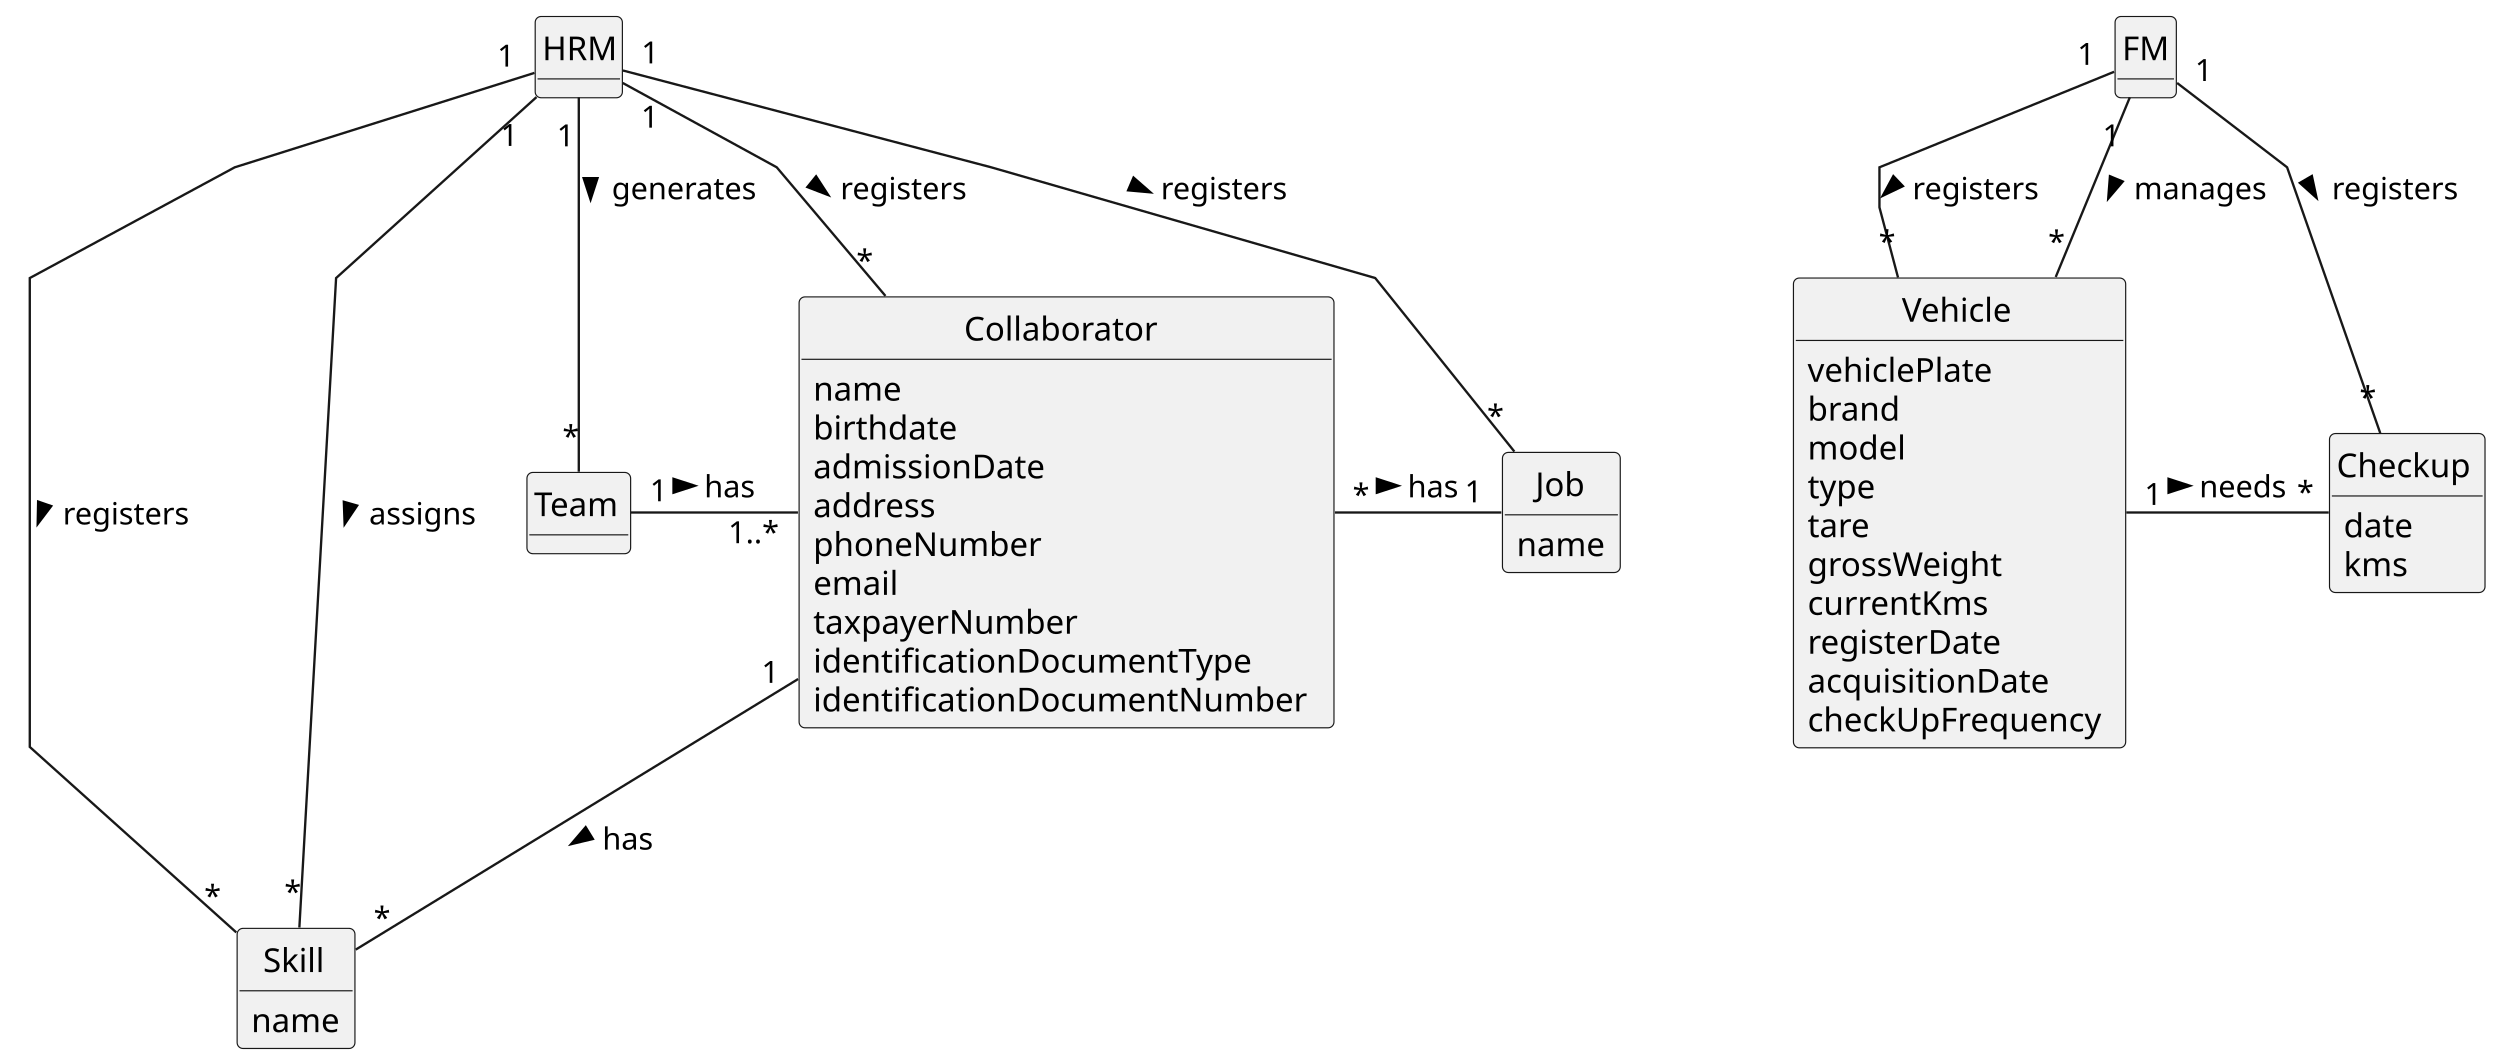
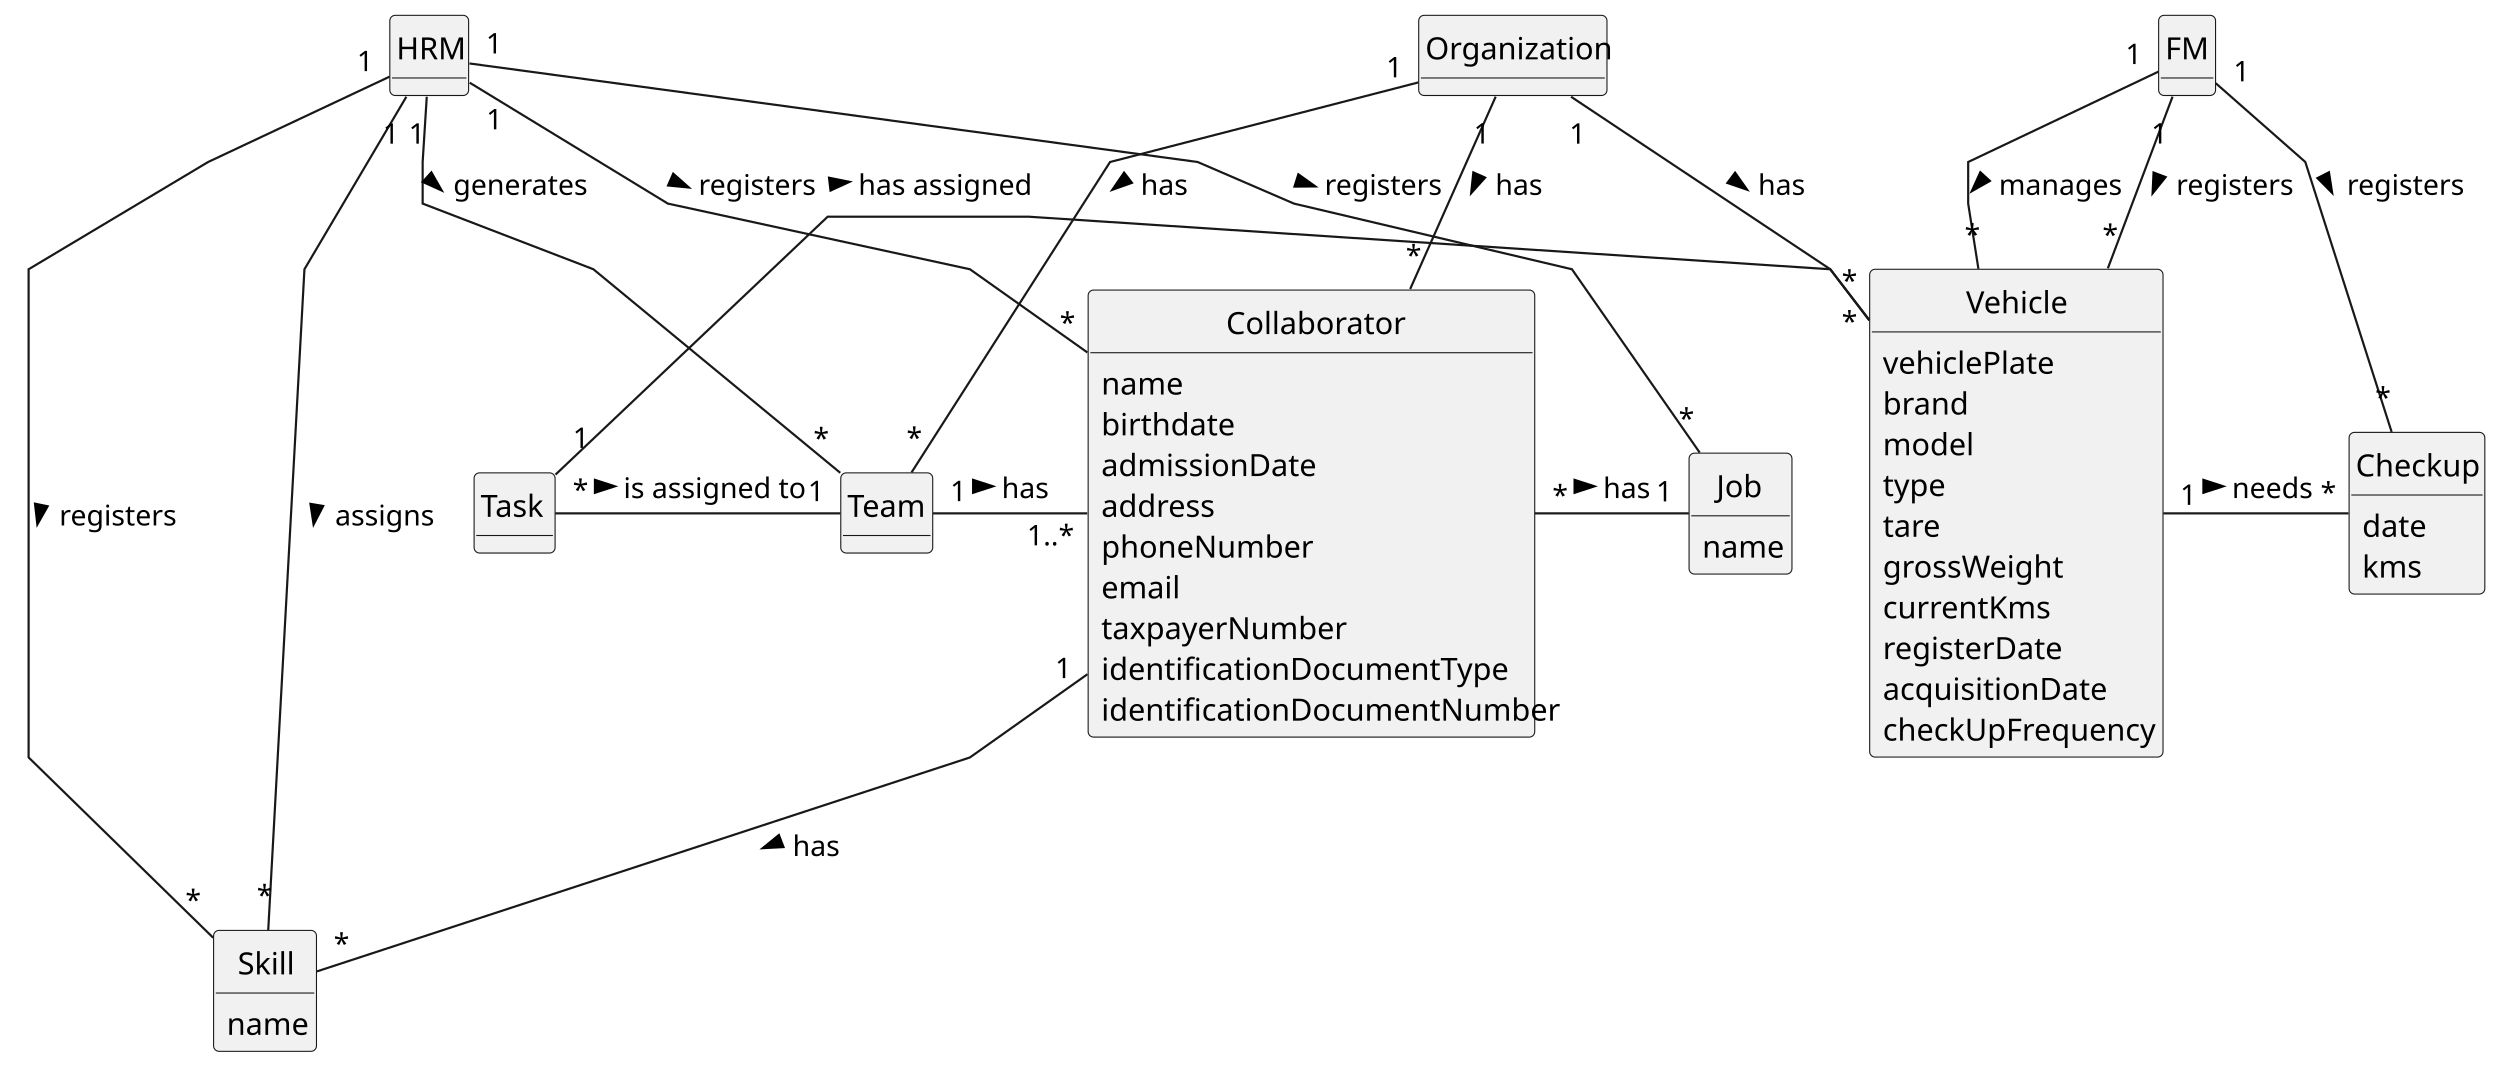
- <svg xmlns="http://www.w3.org/2000/svg" contentStyleType="text/css" height="451px" preserveAspectRatio="none" style="width:1061px;height:451px;background:#FFFFFF;" version="1.1" viewBox="0 0 1061 451" width="1061px" zoomAndPan="magnify">
+ <svg xmlns="http://www.w3.org/2000/svg" contentStyleType="text/css" height="487px" preserveAspectRatio="none" style="width:1142px;height:487px;background:#FFFFFF;" version="1.1" viewBox="0 0 1142 487" width="1142px" zoomAndPan="magnify">
  <defs />
  <g>
    <g id="elem_HRM">
-       <rect codeLine="17" fill="#F1F1F1" height="34.488" id="HRM" rx="2.5" ry="2.5" style="stroke:#181818;stroke-width:0.5;" width="37" x="227.139" y="7" />
-       <text fill="#000000" font-family="sans-serif" font-size="14" lengthAdjust="spacing" textLength="31" x="230.139" y="25.535">HRM</text>
-       <line style="stroke:#181818;stroke-width:0.5;" x1="228.139" x2="263.139" y1="33.488" y2="33.488" />
+       <rect codeLine="17" fill="#F1F1F1" height="36.621" id="HRM" rx="2.5" ry="2.5" style="stroke:#181818;stroke-width:0.5;" width="36" x="178.067" y="7" />
+       <text fill="#000000" font-family="sans-serif" font-size="14" lengthAdjust="spacing" textLength="30" x="181.067" y="27.107">HRM</text>
+       <line style="stroke:#181818;stroke-width:0.5;" x1="179.067" x2="213.067" y1="35.621" y2="35.621" />
    </g>
    <g id="elem_FM">
-       <rect codeLine="20" fill="#F1F1F1" height="34.488" id="FM" rx="2.5" ry="2.5" style="stroke:#181818;stroke-width:0.5;" width="26" x="897.639" y="7" />
-       <text fill="#000000" font-family="sans-serif" font-size="14" lengthAdjust="spacing" textLength="20" x="900.639" y="25.535">FM</text>
-       <line style="stroke:#181818;stroke-width:0.5;" x1="898.639" x2="922.639" y1="33.488" y2="33.488" />
+       <rect codeLine="20" fill="#F1F1F1" height="36.621" id="FM" rx="2.5" ry="2.5" style="stroke:#181818;stroke-width:0.5;" width="26" x="986.067" y="7" />
+       <text fill="#000000" font-family="sans-serif" font-size="14" lengthAdjust="spacing" textLength="20" x="989.067" y="27.107">FM</text>
+       <line style="stroke:#181818;stroke-width:0.5;" x1="987.067" x2="1011.067" y1="35.621" y2="35.621" />
+     </g>
+     <g id="elem_Organization">
+       <rect codeLine="23" fill="#F1F1F1" height="36.621" id="Organization" rx="2.5" ry="2.5" style="stroke:#181818;stroke-width:0.5;" width="86" x="648.067" y="7" />
+       <text fill="#000000" font-family="sans-serif" font-size="14" lengthAdjust="spacing" textLength="80" x="651.067" y="27.107">Organization</text>
+       <line style="stroke:#181818;stroke-width:0.5;" x1="649.067" x2="733.067" y1="35.621" y2="35.621" />
    </g>
    <g id="elem_Skill">
-       <rect codeLine="23" fill="#F1F1F1" height="50.977" id="Skill" rx="2.5" ry="2.5" style="stroke:#181818;stroke-width:0.5;" width="50" x="100.639" y="394" />
-       <text fill="#000000" font-family="sans-serif" font-size="14" lengthAdjust="spacing" textLength="28" x="111.639" y="412.535">Skill</text>
-       <line style="stroke:#181818;stroke-width:0.5;" x1="101.639" x2="149.639" y1="420.488" y2="420.488" />
-       <text fill="#000000" font-family="sans-serif" font-size="14" lengthAdjust="spacing" textLength="38" x="106.639" y="438.023">name</text>
+       <rect codeLine="26" fill="#F1F1F1" height="55.242" id="Skill" rx="2.5" ry="2.5" style="stroke:#181818;stroke-width:0.5;" width="47" x="97.567" y="425" />
+       <text fill="#000000" font-family="sans-serif" font-size="14" lengthAdjust="spacing" textLength="25" x="108.567" y="445.107">Skill</text>
+       <line style="stroke:#181818;stroke-width:0.5;" x1="98.567" x2="143.567" y1="453.621" y2="453.621" />
+       <text fill="#000000" font-family="sans-serif" font-size="14" lengthAdjust="spacing" textLength="35" x="103.567" y="472.728">name</text>
    </g>
    <g id="elem_Job">
-       <rect codeLine="27" fill="#F1F1F1" height="50.977" id="Job" rx="2.5" ry="2.5" style="stroke:#181818;stroke-width:0.5;" width="50" x="637.639" y="192" />
-       <text fill="#000000" font-family="sans-serif" font-size="14" lengthAdjust="spacing" textLength="22" x="651.639" y="210.535">Job</text>
-       <line style="stroke:#181818;stroke-width:0.5;" x1="638.639" x2="686.639" y1="218.488" y2="218.488" />
-       <text fill="#000000" font-family="sans-serif" font-size="14" lengthAdjust="spacing" textLength="38" x="643.639" y="236.023">name</text>
+       <rect codeLine="30" fill="#F1F1F1" height="55.242" id="Job" rx="2.5" ry="2.5" style="stroke:#181818;stroke-width:0.5;" width="47" x="771.567" y="207" />
+       <text fill="#000000" font-family="sans-serif" font-size="14" lengthAdjust="spacing" textLength="22" x="784.067" y="227.107">Job</text>
+       <line style="stroke:#181818;stroke-width:0.5;" x1="772.567" x2="817.567" y1="235.621" y2="235.621" />
+       <text fill="#000000" font-family="sans-serif" font-size="14" lengthAdjust="spacing" textLength="35" x="777.567" y="254.728">name</text>
    </g>
    <g id="elem_Collaborator">
-       <rect codeLine="31" fill="#F1F1F1" height="182.883" id="Collaborator" rx="2.5" ry="2.5" style="stroke:#181818;stroke-width:0.5;" width="227" x="339.139" y="126" />
-       <text fill="#000000" font-family="sans-serif" font-size="14" lengthAdjust="spacing" textLength="87" x="409.139" y="144.535">Collaborator</text>
-       <line style="stroke:#181818;stroke-width:0.5;" x1="340.139" x2="565.139" y1="152.488" y2="152.488" />
-       <text fill="#000000" font-family="sans-serif" font-size="14" lengthAdjust="spacing" textLength="38" x="345.139" y="170.023">name</text>
-       <text fill="#000000" font-family="sans-serif" font-size="14" lengthAdjust="spacing" textLength="63" x="345.139" y="186.512">birthdate</text>
-       <text fill="#000000" font-family="sans-serif" font-size="14" lengthAdjust="spacing" textLength="101" x="345.139" y="203">admissionDate</text>
-       <text fill="#000000" font-family="sans-serif" font-size="14" lengthAdjust="spacing" textLength="54" x="345.139" y="219.488">address</text>
-       <text fill="#000000" font-family="sans-serif" font-size="14" lengthAdjust="spacing" textLength="99" x="345.139" y="235.977">phoneNumber</text>
-       <text fill="#000000" font-family="sans-serif" font-size="14" lengthAdjust="spacing" textLength="37" x="345.139" y="252.465">email</text>
-       <text fill="#000000" font-family="sans-serif" font-size="14" lengthAdjust="spacing" textLength="115" x="345.139" y="268.953">taxpayerNumber</text>
-       <text fill="#000000" font-family="sans-serif" font-size="14" lengthAdjust="spacing" textLength="193" x="345.139" y="285.441">identificationDocumentType</text>
-       <text fill="#000000" font-family="sans-serif" font-size="14" lengthAdjust="spacing" textLength="215" x="345.139" y="301.93">identificationDocumentNumber</text>
+       <rect codeLine="34" fill="#F1F1F1" height="204.211" id="Collaborator" rx="2.5" ry="2.5" style="stroke:#181818;stroke-width:0.5;" width="204" x="497.067" y="132.5" />
+       <text fill="#000000" font-family="sans-serif" font-size="14" lengthAdjust="spacing" textLength="78" x="560.067" y="152.607">Collaborator</text>
+       <line style="stroke:#181818;stroke-width:0.5;" x1="498.067" x2="700.067" y1="161.121" y2="161.121" />
+       <text fill="#000000" font-family="sans-serif" font-size="14" lengthAdjust="spacing" textLength="35" x="503.067" y="180.228">name</text>
+       <text fill="#000000" font-family="sans-serif" font-size="14" lengthAdjust="spacing" textLength="56" x="503.067" y="198.85">birthdate</text>
+       <text fill="#000000" font-family="sans-serif" font-size="14" lengthAdjust="spacing" textLength="93" x="503.067" y="217.471">admissionDate</text>
+       <text fill="#000000" font-family="sans-serif" font-size="14" lengthAdjust="spacing" textLength="51" x="503.067" y="236.092">address</text>
+       <text fill="#000000" font-family="sans-serif" font-size="14" lengthAdjust="spacing" textLength="89" x="503.067" y="254.713">phoneNumber</text>
+       <text fill="#000000" font-family="sans-serif" font-size="14" lengthAdjust="spacing" textLength="33" x="503.067" y="273.334">email</text>
+       <text fill="#000000" font-family="sans-serif" font-size="14" lengthAdjust="spacing" textLength="103" x="503.067" y="291.955">taxpayerNumber</text>
+       <text fill="#000000" font-family="sans-serif" font-size="14" lengthAdjust="spacing" textLength="175" x="503.067" y="310.576">identificationDocumentType</text>
+       <text fill="#000000" font-family="sans-serif" font-size="14" lengthAdjust="spacing" textLength="192" x="503.067" y="329.197">identificationDocumentNumber</text>
    </g>
    <g id="elem_Team">
-       <rect codeLine="43" fill="#F1F1F1" height="34.488" id="Team" rx="2.5" ry="2.5" style="stroke:#181818;stroke-width:0.5;" width="44" x="223.639" y="200.5" />
-       <text fill="#000000" font-family="sans-serif" font-size="14" lengthAdjust="spacing" textLength="38" x="226.639" y="219.035">Team</text>
-       <line style="stroke:#181818;stroke-width:0.5;" x1="224.639" x2="266.639" y1="226.988" y2="226.988" />
+       <rect codeLine="46" fill="#F1F1F1" height="36.621" id="Team" rx="2.5" ry="2.5" style="stroke:#181818;stroke-width:0.5;" width="42" x="384.067" y="216" />
+       <text fill="#000000" font-family="sans-serif" font-size="14" lengthAdjust="spacing" textLength="36" x="387.067" y="236.107">Team</text>
+       <line style="stroke:#181818;stroke-width:0.5;" x1="385.067" x2="425.067" y1="244.621" y2="244.621" />
+     </g>
+     <g id="elem_Task">
+       <rect codeLine="49" fill="#F1F1F1" height="36.621" id="Task" rx="2.5" ry="2.5" style="stroke:#181818;stroke-width:0.5;" width="37" x="216.567" y="216" />
+       <text fill="#000000" font-family="sans-serif" font-size="14" lengthAdjust="spacing" textLength="31" x="219.567" y="236.107">Task</text>
+       <line style="stroke:#181818;stroke-width:0.5;" x1="217.567" x2="252.567" y1="244.621" y2="244.621" />
    </g>
    <g id="elem_Vehicle">
-       <rect codeLine="46" fill="#F1F1F1" height="199.371" id="Vehicle" rx="2.5" ry="2.5" style="stroke:#181818;stroke-width:0.5;" width="141" x="761.139" y="118" />
-       <text fill="#000000" font-family="sans-serif" font-size="14" lengthAdjust="spacing" textLength="49" x="807.139" y="136.535">Vehicle</text>
-       <line style="stroke:#181818;stroke-width:0.5;" x1="762.139" x2="901.139" y1="144.488" y2="144.488" />
-       <text fill="#000000" font-family="sans-serif" font-size="14" lengthAdjust="spacing" textLength="80" x="767.139" y="162.023">vehiclePlate</text>
-       <text fill="#000000" font-family="sans-serif" font-size="14" lengthAdjust="spacing" textLength="41" x="767.139" y="178.512">brand</text>
-       <text fill="#000000" font-family="sans-serif" font-size="14" lengthAdjust="spacing" textLength="43" x="767.139" y="195">model</text>
-       <text fill="#000000" font-family="sans-serif" font-size="14" lengthAdjust="spacing" textLength="29" x="767.139" y="211.488">type</text>
-       <text fill="#000000" font-family="sans-serif" font-size="14" lengthAdjust="spacing" textLength="27" x="767.139" y="227.977">tare</text>
-       <text fill="#000000" font-family="sans-serif" font-size="14" lengthAdjust="spacing" textLength="85" x="767.139" y="244.465">grossWeight</text>
-       <text fill="#000000" font-family="sans-serif" font-size="14" lengthAdjust="spacing" textLength="79" x="767.139" y="260.953">currentKms</text>
-       <text fill="#000000" font-family="sans-serif" font-size="14" lengthAdjust="spacing" textLength="84" x="767.139" y="277.441">registerDate</text>
-       <text fill="#000000" font-family="sans-serif" font-size="14" lengthAdjust="spacing" textLength="106" x="767.139" y="293.93">acquisitionDate</text>
-       <text fill="#000000" font-family="sans-serif" font-size="14" lengthAdjust="spacing" textLength="129" x="767.139" y="310.418">checkUpFrequency</text>
+       <rect codeLine="52" fill="#F1F1F1" height="222.832" id="Vehicle" rx="2.5" ry="2.5" style="stroke:#181818;stroke-width:0.5;" width="134" x="854.067" y="123" />
+       <text fill="#000000" font-family="sans-serif" font-size="14" lengthAdjust="spacing" textLength="46" x="898.067" y="143.107">Vehicle</text>
+       <line style="stroke:#181818;stroke-width:0.5;" x1="855.067" x2="987.067" y1="151.621" y2="151.621" />
+       <text fill="#000000" font-family="sans-serif" font-size="14" lengthAdjust="spacing" textLength="76" x="860.067" y="170.728">vehiclePlate</text>
+       <text fill="#000000" font-family="sans-serif" font-size="14" lengthAdjust="spacing" textLength="37" x="860.067" y="189.35">brand</text>
+       <text fill="#000000" font-family="sans-serif" font-size="14" lengthAdjust="spacing" textLength="38" x="860.067" y="207.971">model</text>
+       <text fill="#000000" font-family="sans-serif" font-size="14" lengthAdjust="spacing" textLength="27" x="860.067" y="226.592">type</text>
+       <text fill="#000000" font-family="sans-serif" font-size="14" lengthAdjust="spacing" textLength="25" x="860.067" y="245.213">tare</text>
+       <text fill="#000000" font-family="sans-serif" font-size="14" lengthAdjust="spacing" textLength="79" x="860.067" y="263.834">grossWeight</text>
+       <text fill="#000000" font-family="sans-serif" font-size="14" lengthAdjust="spacing" textLength="72" x="860.067" y="282.455">currentKms</text>
+       <text fill="#000000" font-family="sans-serif" font-size="14" lengthAdjust="spacing" textLength="78" x="860.067" y="301.076">registerDate</text>
+       <text fill="#000000" font-family="sans-serif" font-size="14" lengthAdjust="spacing" textLength="97" x="860.067" y="319.697">acquisitionDate</text>
+       <text fill="#000000" font-family="sans-serif" font-size="14" lengthAdjust="spacing" textLength="122" x="860.067" y="338.318">checkUpFrequency</text>
    </g>
    <g id="elem_Checkup">
-       <rect codeLine="59" fill="#F1F1F1" height="67.465" id="Checkup" rx="2.5" ry="2.5" style="stroke:#181818;stroke-width:0.5;" width="66" x="988.639" y="184" />
-       <text fill="#000000" font-family="sans-serif" font-size="14" lengthAdjust="spacing" textLength="60" x="991.639" y="202.535">Checkup</text>
-       <line style="stroke:#181818;stroke-width:0.5;" x1="989.639" x2="1053.639" y1="210.488" y2="210.488" />
-       <text fill="#000000" font-family="sans-serif" font-size="14" lengthAdjust="spacing" textLength="30" x="994.639" y="228.023">date</text>
-       <text fill="#000000" font-family="sans-serif" font-size="14" lengthAdjust="spacing" textLength="28" x="994.639" y="244.512">kms</text>
+       <rect codeLine="65" fill="#F1F1F1" height="73.863" id="Checkup" rx="2.5" ry="2.5" style="stroke:#181818;stroke-width:0.5;" width="62" x="1073.067" y="197.5" />
+       <text fill="#000000" font-family="sans-serif" font-size="14" lengthAdjust="spacing" textLength="56" x="1076.067" y="217.607">Checkup</text>
+       <line style="stroke:#181818;stroke-width:0.5;" x1="1074.067" x2="1134.067" y1="226.121" y2="226.121" />
+       <text fill="#000000" font-family="sans-serif" font-size="14" lengthAdjust="spacing" textLength="28" x="1079.067" y="245.228">date</text>
+       <text fill="#000000" font-family="sans-serif" font-size="14" lengthAdjust="spacing" textLength="25" x="1079.067" y="263.85">kms</text>
    </g>
    <g id="link_HRM_Skill">
-       <path codeLine="64" d="M226.849,30.92 C187.419,43.34 99.639,71 99.639,71 C99.639,71 12.639,118 12.639,118 C12.639,118 12.639,317 12.639,317 C12.639,317 66.959,365.8 100.279,395.72 " fill="none" id="HRM-Skill" style="stroke:#181818;stroke-width:1.0;" />
-       <polygon fill="#000000" points="16,222.379,21.741,214.797,16.188,212.87,16,222.379" style="stroke:#000000;stroke-width:1.0;" />
-       <text fill="#000000" font-family="sans-serif" font-size="13" lengthAdjust="spacing" textLength="55" x="26.639" y="222.568">registers</text>
-       <text fill="#000000" font-family="sans-serif" font-size="13" lengthAdjust="spacing" textLength="8" x="211.015" y="28.258">1</text>
-       <text fill="#000000" font-family="sans-serif" font-size="13" lengthAdjust="spacing" textLength="6" x="86.657" y="384.927">*</text>
+       <path codeLine="70" d="M178.007,34.99 C148.957,48.65 95.067,74 95.067,74 C95.067,74 13.067,123 13.067,123 C13.067,123 13.067,346 13.067,346 C13.067,346 65.577,397.29 97.367,428.35 " fill="none" id="HRM-Skill" style="stroke:#181818;stroke-width:1.0;" />
+       <polygon fill="#000000" points="17.063,239.544,21.758,231.273,16,230.093,17.063,239.544" style="stroke:#000000;stroke-width:1.0;" />
+       <text fill="#000000" font-family="sans-serif" font-size="13" lengthAdjust="spacing" textLength="50" x="27.067" y="240.028">registers</text>
+       <text fill="#000000" font-family="sans-serif" font-size="13" lengthAdjust="spacing" textLength="7" x="163.056" y="32.507">1</text>
+       <text fill="#000000" font-family="sans-serif" font-size="13" lengthAdjust="spacing" textLength="5" x="84.67" y="415.795">*</text>
    </g>
    <g id="link_HRM_Skill">
-       <path codeLine="67" d="M227.699,41.2 C198.189,67.84 142.639,118 142.639,118 C142.639,118 131.119,321.66 127.049,393.65 " fill="none" id="HRM-Skill-1" style="stroke:#181818;stroke-width:1.0;" />
-       <polygon fill="#000000" points="146.266,222.463,151.576,214.573,145.924,212.959,146.266,222.463" style="stroke:#000000;stroke-width:1.0;" />
-       <text fill="#000000" font-family="sans-serif" font-size="13" lengthAdjust="spacing" textLength="48" x="156.639" y="222.568">assigns</text>
-       <text fill="#000000" font-family="sans-serif" font-size="13" lengthAdjust="spacing" textLength="8" x="212.431" y="61.921">1</text>
-       <text fill="#000000" font-family="sans-serif" font-size="13" lengthAdjust="spacing" textLength="6" x="120.661" y="383.13">*</text>
+       <path codeLine="73" d="M185.617,44.2 C169.157,72.06 139.067,123 139.067,123 C139.067,123 126.807,346.69 122.527,424.9 " fill="none" id="HRM-Skill-1" style="stroke:#181818;stroke-width:1.0;" />
+       <polygon fill="#000000" points="143.249,239.578,147.627,231.135,141.829,230.174,143.249,239.578" style="stroke:#000000;stroke-width:1.0;" />
+       <text fill="#000000" font-family="sans-serif" font-size="13" lengthAdjust="spacing" textLength="45" x="153.067" y="240.028">assigns</text>
+       <text fill="#000000" font-family="sans-serif" font-size="13" lengthAdjust="spacing" textLength="7" x="174.868" y="65.628">1</text>
+       <text fill="#000000" font-family="sans-serif" font-size="13" lengthAdjust="spacing" textLength="5" x="117.286" y="413.586">*</text>
    </g>
    <g id="link_HRM_Job">
-       <path codeLine="65" d="M264.369,29.92 C309.509,41.79 420.639,71 420.639,71 C420.639,71 583.639,118 583.639,118 C583.639,118 619.299,162.46 642.699,191.64 " fill="none" id="HRM-Job" style="stroke:#181818;stroke-width:1.0;" />
-       <polygon fill="#000000" points="488.236,81.621,481.075,75.363,478.764,80.768,488.236,81.621" style="stroke:#000000;stroke-width:1.0;" />
-       <text fill="#000000" font-family="sans-serif" font-size="13" lengthAdjust="spacing" textLength="55" x="492.639" y="84.568">registers</text>
-       <text fill="#000000" font-family="sans-serif" font-size="13" lengthAdjust="spacing" textLength="8" x="272.182" y="26.915">1</text>
-       <text fill="#000000" font-family="sans-serif" font-size="13" lengthAdjust="spacing" textLength="6" x="631.107" y="181.118">*</text>
+       <path codeLine="71" d="M214.447,28.99 C286.667,38.76 547.067,74 547.067,74 C547.067,74 591.067,93 591.067,93 C591.067,93 718.067,123 718.067,123 C718.067,123 753.637,174.05 776.427,206.75 " fill="none" id="HRM-Job" style="stroke:#181818;stroke-width:1.0;" />
+       <polygon fill="#000000" points="600.834,85.153,593.096,79.624,591.324,85.228,600.834,85.153" style="stroke:#000000;stroke-width:1.0;" />
+       <text fill="#000000" font-family="sans-serif" font-size="13" lengthAdjust="spacing" textLength="50" x="605.067" y="89.028">registers</text>
+       <text fill="#000000" font-family="sans-serif" font-size="13" lengthAdjust="spacing" textLength="7" x="221.968" y="24.411">1</text>
+       <text fill="#000000" font-family="sans-serif" font-size="13" lengthAdjust="spacing" textLength="5" x="766.802" y="195.854">*</text>
    </g>
    <g id="link_HRM_Collaborator">
-       <path codeLine="66" d="M264.279,35.21 C289.029,48.76 329.639,71 329.639,71 C329.639,71 350.929,96.18 375.789,125.59 " fill="none" id="HRM-Collaborator" style="stroke:#181818;stroke-width:1.0;" />
-       <polygon fill="#000000" points="351.523,82.804,346.347,74.825,342.646,79.391,351.523,82.804" style="stroke:#000000;stroke-width:1.0;" />
-       <text fill="#000000" font-family="sans-serif" font-size="13" lengthAdjust="spacing" textLength="55" x="356.639" y="84.568">registers</text>
-       <text fill="#000000" font-family="sans-serif" font-size="13" lengthAdjust="spacing" textLength="8" x="272.061" y="54.179">1</text>
-       <text fill="#000000" font-family="sans-serif" font-size="13" lengthAdjust="spacing" textLength="6" x="363.426" y="115.254">*</text>
+       <path codeLine="72" d="M214.557,37.78 C245.657,56.75 305.067,93 305.067,93 C305.067,93 443.067,123 443.067,123 C443.067,123 467.347,140.2 496.757,161.03 " fill="none" id="HRM-Collaborator" style="stroke:#181818;stroke-width:1.0;" />
+       <polygon fill="#000000" points="314.649,85.647,307.536,79.333,305.183,84.72,314.649,85.647" style="stroke:#000000;stroke-width:1.0;" />
+       <text fill="#000000" font-family="sans-serif" font-size="13" lengthAdjust="spacing" textLength="50" x="319.067" y="89.028">registers</text>
+       <text fill="#000000" font-family="sans-serif" font-size="13" lengthAdjust="spacing" textLength="7" x="222.116" y="59.067">1</text>
+       <text fill="#000000" font-family="sans-serif" font-size="13" lengthAdjust="spacing" textLength="5" x="484.06" y="152.042">*</text>
    </g>
    <g id="link_HRM_Team">
-       <path codeLine="68" d="M245.639,41.33 C245.639,77.51 245.639,164.07 245.639,200.21 " fill="none" id="HRM-Team" style="stroke:#181818;stroke-width:1.0;" />
-       <polygon fill="#000000" points="250.639,84.655,253.578,75.61,247.7,75.61,250.639,84.655" style="stroke:#000000;stroke-width:1.0;" />
-       <text fill="#000000" font-family="sans-serif" font-size="13" lengthAdjust="spacing" textLength="61" x="259.639" y="84.568">generates</text>
-       <text fill="#000000" font-family="sans-serif" font-size="13" lengthAdjust="spacing" textLength="8" x="236.314" y="62.094">1</text>
-       <text fill="#000000" font-family="sans-serif" font-size="13" lengthAdjust="spacing" textLength="6" x="238.683" y="189.848">*</text>
+       <path codeLine="74" d="M194.947,44.19 C194.097,57.69 193.067,74 193.067,74 C193.067,74 193.067,93 193.067,93 C193.067,93 271.067,123 271.067,123 C271.067,123 346.047,184.83 383.837,215.99 " fill="none" id="HRM-Team" style="stroke:#181818;stroke-width:1.0;" />
+       <polygon fill="#000000" points="201.766,87.01,197.052,78.75,193.097,83.098,201.766,87.01" style="stroke:#000000;stroke-width:1.0;" />
+       <text fill="#000000" font-family="sans-serif" font-size="13" lengthAdjust="spacing" textLength="57" x="207.067" y="89.028">generates</text>
+       <text fill="#000000" font-family="sans-serif" font-size="13" lengthAdjust="spacing" textLength="7" x="186.705" y="65.616">1</text>
+       <text fill="#000000" font-family="sans-serif" font-size="13" lengthAdjust="spacing" textLength="5" x="371.569" y="204.849">*</text>
+     </g>
+     <g id="link_Organization_Collaborator">
+       <path codeLine="75" d="M683.227,44.15 C674.357,64.09 659.197,98.21 644.167,132.03 " fill="none" id="Organization-Collaborator" style="stroke:#181818;stroke-width:1.0;" />
+       <polygon fill="#000000" points="672.036,88.215,678.395,81.143,673.024,78.755,672.036,88.215" style="stroke:#000000;stroke-width:1.0;" />
+       <text fill="#000000" font-family="sans-serif" font-size="13" lengthAdjust="spacing" textLength="21" x="683.067" y="89.028">has</text>
+       <text fill="#000000" font-family="sans-serif" font-size="13" lengthAdjust="spacing" textLength="7" x="673.179" y="65.565">1</text>
+       <text fill="#000000" font-family="sans-serif" font-size="13" lengthAdjust="spacing" textLength="5" x="642.162" y="121.259">*</text>
+     </g>
+     <g id="link_Organization_Team">
+       <path codeLine="76" d="M647.927,37.64 C593.547,51.68 507.067,74 507.067,74 C507.067,74 442.927,174.29 416.377,215.82 " fill="none" id="Organization-Team" style="stroke:#181818;stroke-width:1.0;" />
+       <polygon fill="#000000" points="508.104,86.695,517.065,83.508,513.48,78.85,508.104,86.695" style="stroke:#000000;stroke-width:1.0;" />
+       <text fill="#000000" font-family="sans-serif" font-size="13" lengthAdjust="spacing" textLength="21" x="521.067" y="89.028">has</text>
+       <text fill="#000000" font-family="sans-serif" font-size="13" lengthAdjust="spacing" textLength="7" x="633.202" y="35.327">1</text>
+       <text fill="#000000" font-family="sans-serif" font-size="13" lengthAdjust="spacing" textLength="5" x="414.075" y="204.627">*</text>
    </g>
    <g id="link_Collaborator_Job">
-       <path codeLine="69" d="M566.549,217.5 C593.159,217.5 619.009,217.5 637.179,217.5 " fill="none" id="Collaborator-Job" style="stroke:#181818;stroke-width:1.0;" />
-       <polygon fill="#000000" points="593.389,206.155,584.344,203.216,584.344,209.094,593.389,206.155" style="stroke:#000000;stroke-width:1.0;" />
-       <text fill="#000000" font-family="sans-serif" font-size="13" lengthAdjust="spacing" textLength="22" x="597.389" y="211.068">has</text>
-       <text fill="#000000" font-family="sans-serif" font-size="13" lengthAdjust="spacing" textLength="6" x="574.038" y="214.602">*</text>
-       <text fill="#000000" font-family="sans-serif" font-size="13" lengthAdjust="spacing" textLength="8" x="621.63" y="213.189">1</text>
+       <path codeLine="77" d="M701.087,234.5 C727.507,234.5 753.527,234.5 771.467,234.5 " fill="none" id="Collaborator-Job" style="stroke:#181818;stroke-width:1.0;" />
+       <polygon fill="#000000" points="728.317,222.145,719.272,219.207,719.272,225.084,728.317,222.145" style="stroke:#000000;stroke-width:1.0;" />
+       <text fill="#000000" font-family="sans-serif" font-size="13" lengthAdjust="spacing" textLength="21" x="732.317" y="227.528">has</text>
+       <text fill="#000000" font-family="sans-serif" font-size="13" lengthAdjust="spacing" textLength="5" x="709.089" y="230.881">*</text>
+       <text fill="#000000" font-family="sans-serif" font-size="13" lengthAdjust="spacing" textLength="7" x="756.506" y="229.039">1</text>
    </g>
    <g id="link_Collaborator_Skill">
-       <path codeLine="70" d="M338.729,288.17 C271.079,329.54 190.929,378.57 150.959,403.02 " fill="none" id="Collaborator-Skill" style="stroke:#181818;stroke-width:1.0;" />
-       <polygon fill="#000000" points="242.374,358.264,251.623,356.052,248.556,351.038,242.374,358.264" style="stroke:#000000;stroke-width:1.0;" />
-       <text fill="#000000" font-family="sans-serif" font-size="13" lengthAdjust="spacing" textLength="22" x="255.639" y="360.568">has</text>
-       <text fill="#000000" font-family="sans-serif" font-size="13" lengthAdjust="spacing" textLength="8" x="323.175" y="289.799">1</text>
-       <text fill="#000000" font-family="sans-serif" font-size="13" lengthAdjust="spacing" textLength="6" x="158.57" y="394.189">*</text>
+       <path codeLine="78" d="M496.757,307.97 C467.347,328.8 443.067,346 443.067,346 C443.067,346 219.107,419.38 144.747,443.74 " fill="none" id="Collaborator-Skill" style="stroke:#181818;stroke-width:1.0;" />
+       <polygon fill="#000000" points="348.402,387.445,357.898,386.932,355.783,381.448,348.402,387.445" style="stroke:#000000;stroke-width:1.0;" />
+       <text fill="#000000" font-family="sans-serif" font-size="13" lengthAdjust="spacing" textLength="21" x="362.067" y="391.028">has</text>
+       <text fill="#000000" font-family="sans-serif" font-size="13" lengthAdjust="spacing" textLength="7" x="481.986" y="309.772">1</text>
+       <text fill="#000000" font-family="sans-serif" font-size="13" lengthAdjust="spacing" textLength="5" x="152.437" y="435.705">*</text>
    </g>
    <g id="link_Team_Collaborator">
-       <path codeLine="71" d="M267.789,217.5 C285.419,217.5 311.549,217.5 338.649,217.5 " fill="none" id="Team-Collaborator" style="stroke:#181818;stroke-width:1.0;" />
-       <polygon fill="#000000" points="294.889,206.155,285.844,203.216,285.844,209.094,294.889,206.155" style="stroke:#000000;stroke-width:1.0;" />
-       <text fill="#000000" font-family="sans-serif" font-size="13" lengthAdjust="spacing" textLength="22" x="298.889" y="211.068">has</text>
-       <text fill="#000000" font-family="sans-serif" font-size="13" lengthAdjust="spacing" textLength="8" x="275.797" y="212.744">1</text>
-       <text fill="#000000" font-family="sans-serif" font-size="13" lengthAdjust="spacing" textLength="22" x="309.032" y="230.538">1..*</text>
+       <path codeLine="79" d="M426.197,234.5 C443.677,234.5 469.897,234.5 496.667,234.5 " fill="none" id="Team-Collaborator" style="stroke:#181818;stroke-width:1.0;" />
+       <polygon fill="#000000" points="453.567,222.145,444.522,219.207,444.522,225.084,453.567,222.145" style="stroke:#000000;stroke-width:1.0;" />
+       <text fill="#000000" font-family="sans-serif" font-size="13" lengthAdjust="spacing" textLength="21" x="457.567" y="227.528">has</text>
+       <text fill="#000000" font-family="sans-serif" font-size="13" lengthAdjust="spacing" textLength="7" x="434.048" y="228.926">1</text>
+       <text fill="#000000" font-family="sans-serif" font-size="13" lengthAdjust="spacing" textLength="20" x="469.115" y="249.102">1..*</text>
+     </g>
+     <g id="link_Task_Team">
+       <path codeLine="80" d="M253.587,234.5 C285.427,234.5 350.357,234.5 383.917,234.5 " fill="none" id="Task-Team" style="stroke:#181818;stroke-width:1.0;" />
+       <polygon fill="#000000" points="280.817,222.145,271.772,219.207,271.772,225.084,280.817,222.145" style="stroke:#000000;stroke-width:1.0;" />
+       <text fill="#000000" font-family="sans-serif" font-size="13" lengthAdjust="spacing" textLength="81" x="284.817" y="227.528">is assigned to</text>
+       <text fill="#000000" font-family="sans-serif" font-size="13" lengthAdjust="spacing" textLength="5" x="261.601" y="228.415">*</text>
+       <text fill="#000000" font-family="sans-serif" font-size="13" lengthAdjust="spacing" textLength="7" x="369.06" y="228.926">1</text>
    </g>
    <g id="link_FM_Vehicle">
-       <path codeLine="72" d="M897.229,30.46 C867.299,42.64 797.639,71 797.639,71 C797.639,71 797.639,88 797.639,88 C797.639,88 800.959,100.55 805.529,117.8 " fill="none" id="FM-Vehicle" style="stroke:#181818;stroke-width:1.0;" />
-       <polygon fill="#000000" points="799.018,83.104,807.595,78.994,803.541,74.737,799.018,83.104" style="stroke:#000000;stroke-width:1.0;" />
-       <text fill="#000000" font-family="sans-serif" font-size="13" lengthAdjust="spacing" textLength="55" x="811.639" y="84.568">registers</text>
-       <text fill="#000000" font-family="sans-serif" font-size="13" lengthAdjust="spacing" textLength="8" x="881.612" y="27.535">1</text>
-       <text fill="#000000" font-family="sans-serif" font-size="13" lengthAdjust="spacing" textLength="6" x="797.3" y="107.159">*</text>
+       <path codeLine="81" d="M992.417,44.15 C985.597,62.24 974.397,91.97 962.867,122.58 " fill="none" id="FM-Vehicle" style="stroke:#181818;stroke-width:1.0;" />
+       <polygon fill="#000000" points="983.304,88.324,989.243,80.896,983.743,78.824,983.304,88.324" style="stroke:#000000;stroke-width:1.0;" />
+       <text fill="#000000" font-family="sans-serif" font-size="13" lengthAdjust="spacing" textLength="50" x="994.067" y="89.028">registers</text>
+       <text fill="#000000" font-family="sans-serif" font-size="13" lengthAdjust="spacing" textLength="7" x="982.689" y="65.565">1</text>
+       <text fill="#000000" font-family="sans-serif" font-size="13" lengthAdjust="spacing" textLength="5" x="960.384" y="111.909">*</text>
    </g>
    <g id="link_FM_Vehicle">
-       <path codeLine="73" d="M903.899,41.33 C896.699,58.78 884.659,87.97 872.449,117.56 " fill="none" id="FM-Vehicle-1" style="stroke:#181818;stroke-width:1.0;" />
-       <polygon fill="#000000" points="894.732,84.277,900.899,77.037,895.465,74.795,894.732,84.277" style="stroke:#000000;stroke-width:1.0;" />
-       <text fill="#000000" font-family="sans-serif" font-size="13" lengthAdjust="spacing" textLength="56" x="905.639" y="84.568">manages</text>
-       <text fill="#000000" font-family="sans-serif" font-size="13" lengthAdjust="spacing" textLength="8" x="892.341" y="62.094">1</text>
-       <text fill="#000000" font-family="sans-serif" font-size="13" lengthAdjust="spacing" textLength="6" x="869.226" y="107.236">*</text>
+       <path codeLine="82" d="M985.997,32.71 C958.887,45.59 899.067,74 899.067,74 C899.067,74 899.067,93 899.067,93 C899.067,93 901.007,105.38 903.737,122.8 " fill="none" id="FM-Vehicle-1" style="stroke:#181818;stroke-width:1.0;" />
+       <polygon fill="#000000" points="900.695,87.338,908.965,82.64,904.624,78.677,900.695,87.338" style="stroke:#000000;stroke-width:1.0;" />
+       <text fill="#000000" font-family="sans-serif" font-size="13" lengthAdjust="spacing" textLength="53" x="913.067" y="89.028">manages</text>
+       <text fill="#000000" font-family="sans-serif" font-size="13" lengthAdjust="spacing" textLength="7" x="970.919" y="29.273">1</text>
+       <text fill="#000000" font-family="sans-serif" font-size="13" lengthAdjust="spacing" textLength="5" x="897.404" y="111.768">*</text>
    </g>
    <g id="link_Vehicle_Checkup">
-       <path codeLine="74" d="M902.389,217.5 C931.829,217.5 964.589,217.5 988.319,217.5 " fill="none" id="Vehicle-Checkup" style="stroke:#181818;stroke-width:1.0;" />
-       <polygon fill="#000000" points="929.389,206.155,920.344,203.216,920.344,209.094,929.389,206.155" style="stroke:#000000;stroke-width:1.0;" />
-       <text fill="#000000" font-family="sans-serif" font-size="13" lengthAdjust="spacing" textLength="37" x="933.389" y="211.068">needs</text>
-       <text fill="#000000" font-family="sans-serif" font-size="13" lengthAdjust="spacing" textLength="8" x="910.097" y="214.292">1</text>
-       <text fill="#000000" font-family="sans-serif" font-size="13" lengthAdjust="spacing" textLength="6" x="974.828" y="213.506">*</text>
+       <path codeLine="83" d="M988.167,234.5 C1017.137,234.5 1049.627,234.5 1072.827,234.5 " fill="none" id="Vehicle-Checkup" style="stroke:#181818;stroke-width:1.0;" />
+       <polygon fill="#000000" points="1015.567,222.145,1006.522,219.207,1006.522,225.084,1015.567,222.145" style="stroke:#000000;stroke-width:1.0;" />
+       <text fill="#000000" font-family="sans-serif" font-size="13" lengthAdjust="spacing" textLength="35" x="1019.567" y="227.528">needs</text>
+       <text fill="#000000" font-family="sans-serif" font-size="13" lengthAdjust="spacing" textLength="7" x="995.889" y="230.624">1</text>
+       <text fill="#000000" font-family="sans-serif" font-size="13" lengthAdjust="spacing" textLength="5" x="1060.024" y="229.612">*</text>
+     </g>
+     <g id="link_Task_Vehicle">
+       <path codeLine="84" d="M253.757,216.79 C292.527,180.06 378.067,99 378.067,99 C378.067,99 470.067,99 470.067,99 C470.067,99 836.067,123 836.067,123 C836.067,123 843.457,132.7 853.887,146.37 " fill="none" id="Task-Vehicle" style="stroke:#181818;stroke-width:1.0;" />
+       <polygon fill="#000000" points="388.033,83.063,378.707,81.198,379.392,87.036,388.033,83.063" style="stroke:#000000;stroke-width:1.0;" />
+       <text fill="#000000" font-family="sans-serif" font-size="13" lengthAdjust="spacing" textLength="77" x="392.067" y="89.028">has assigned</text>
+       <text fill="#000000" font-family="sans-serif" font-size="13" lengthAdjust="spacing" textLength="7" x="261.662" y="204.6">1</text>
+       <text fill="#000000" font-family="sans-serif" font-size="13" lengthAdjust="spacing" textLength="5" x="841.265" y="132.855">*</text>
    </g>
    <g id="link_FM_Checkup">
-       <path codeLine="75" d="M923.959,35.21 C941.629,48.76 970.639,71 970.639,71 C970.639,71 995.159,140.95 1010.189,183.85 " fill="none" id="FM-Checkup" style="stroke:#181818;stroke-width:1.0;" />
-       <polygon fill="#000000" points="983.148,83.98,981.151,74.682,976.067,77.631,983.148,83.98" style="stroke:#000000;stroke-width:1.0;" />
-       <text fill="#000000" font-family="sans-serif" font-size="13" lengthAdjust="spacing" textLength="55" x="989.639" y="84.568">registers</text>
-       <text fill="#000000" font-family="sans-serif" font-size="13" lengthAdjust="spacing" textLength="8" x="931.536" y="34.363">1</text>
-       <text fill="#000000" font-family="sans-serif" font-size="13" lengthAdjust="spacing" textLength="6" x="1001.344" y="173.302">*</text>
+       <path codeLine="85" d="M1012.137,38 C1028.117,52.06 1053.067,74 1053.067,74 C1053.067,74 1077.447,150.25 1092.497,197.31 " fill="none" id="FM-Checkup" style="stroke:#181818;stroke-width:1.0;" />
+       <polygon fill="#000000" points="1065.319,88.11,1063.869,78.71,1058.621,81.358,1065.319,88.11" style="stroke:#000000;stroke-width:1.0;" />
+       <text fill="#000000" font-family="sans-serif" font-size="13" lengthAdjust="spacing" textLength="50" x="1072.067" y="89.028">registers</text>
+       <text fill="#000000" font-family="sans-serif" font-size="13" lengthAdjust="spacing" textLength="7" x="1020.215" y="37.142">1</text>
+       <text fill="#000000" font-family="sans-serif" font-size="13" lengthAdjust="spacing" textLength="5" x="1084.991" y="186.238">*</text>
+     </g>
+     <g id="link_Organization_Vehicle">
+       <path codeLine="86" d="M717.667,44.2 C759.527,72.06 836.067,123 836.067,123 C836.067,123 843.457,132.61 853.887,146.16 " fill="none" id="Organization-Vehicle" style="stroke:#181818;stroke-width:1.0;" />
+       <polygon fill="#000000" points="798.07,86.642,792.589,78.869,789.067,83.574,798.07,86.642" style="stroke:#000000;stroke-width:1.0;" />
+       <text fill="#000000" font-family="sans-serif" font-size="13" lengthAdjust="spacing" textLength="21" x="803.067" y="89.028">has</text>
+       <text fill="#000000" font-family="sans-serif" font-size="13" lengthAdjust="spacing" textLength="7" x="716.875" y="65.628">1</text>
+       <text fill="#000000" font-family="sans-serif" font-size="13" lengthAdjust="spacing" textLength="5" x="841.265" y="151.481">*</text>
    </g>
  </g>
</svg>
